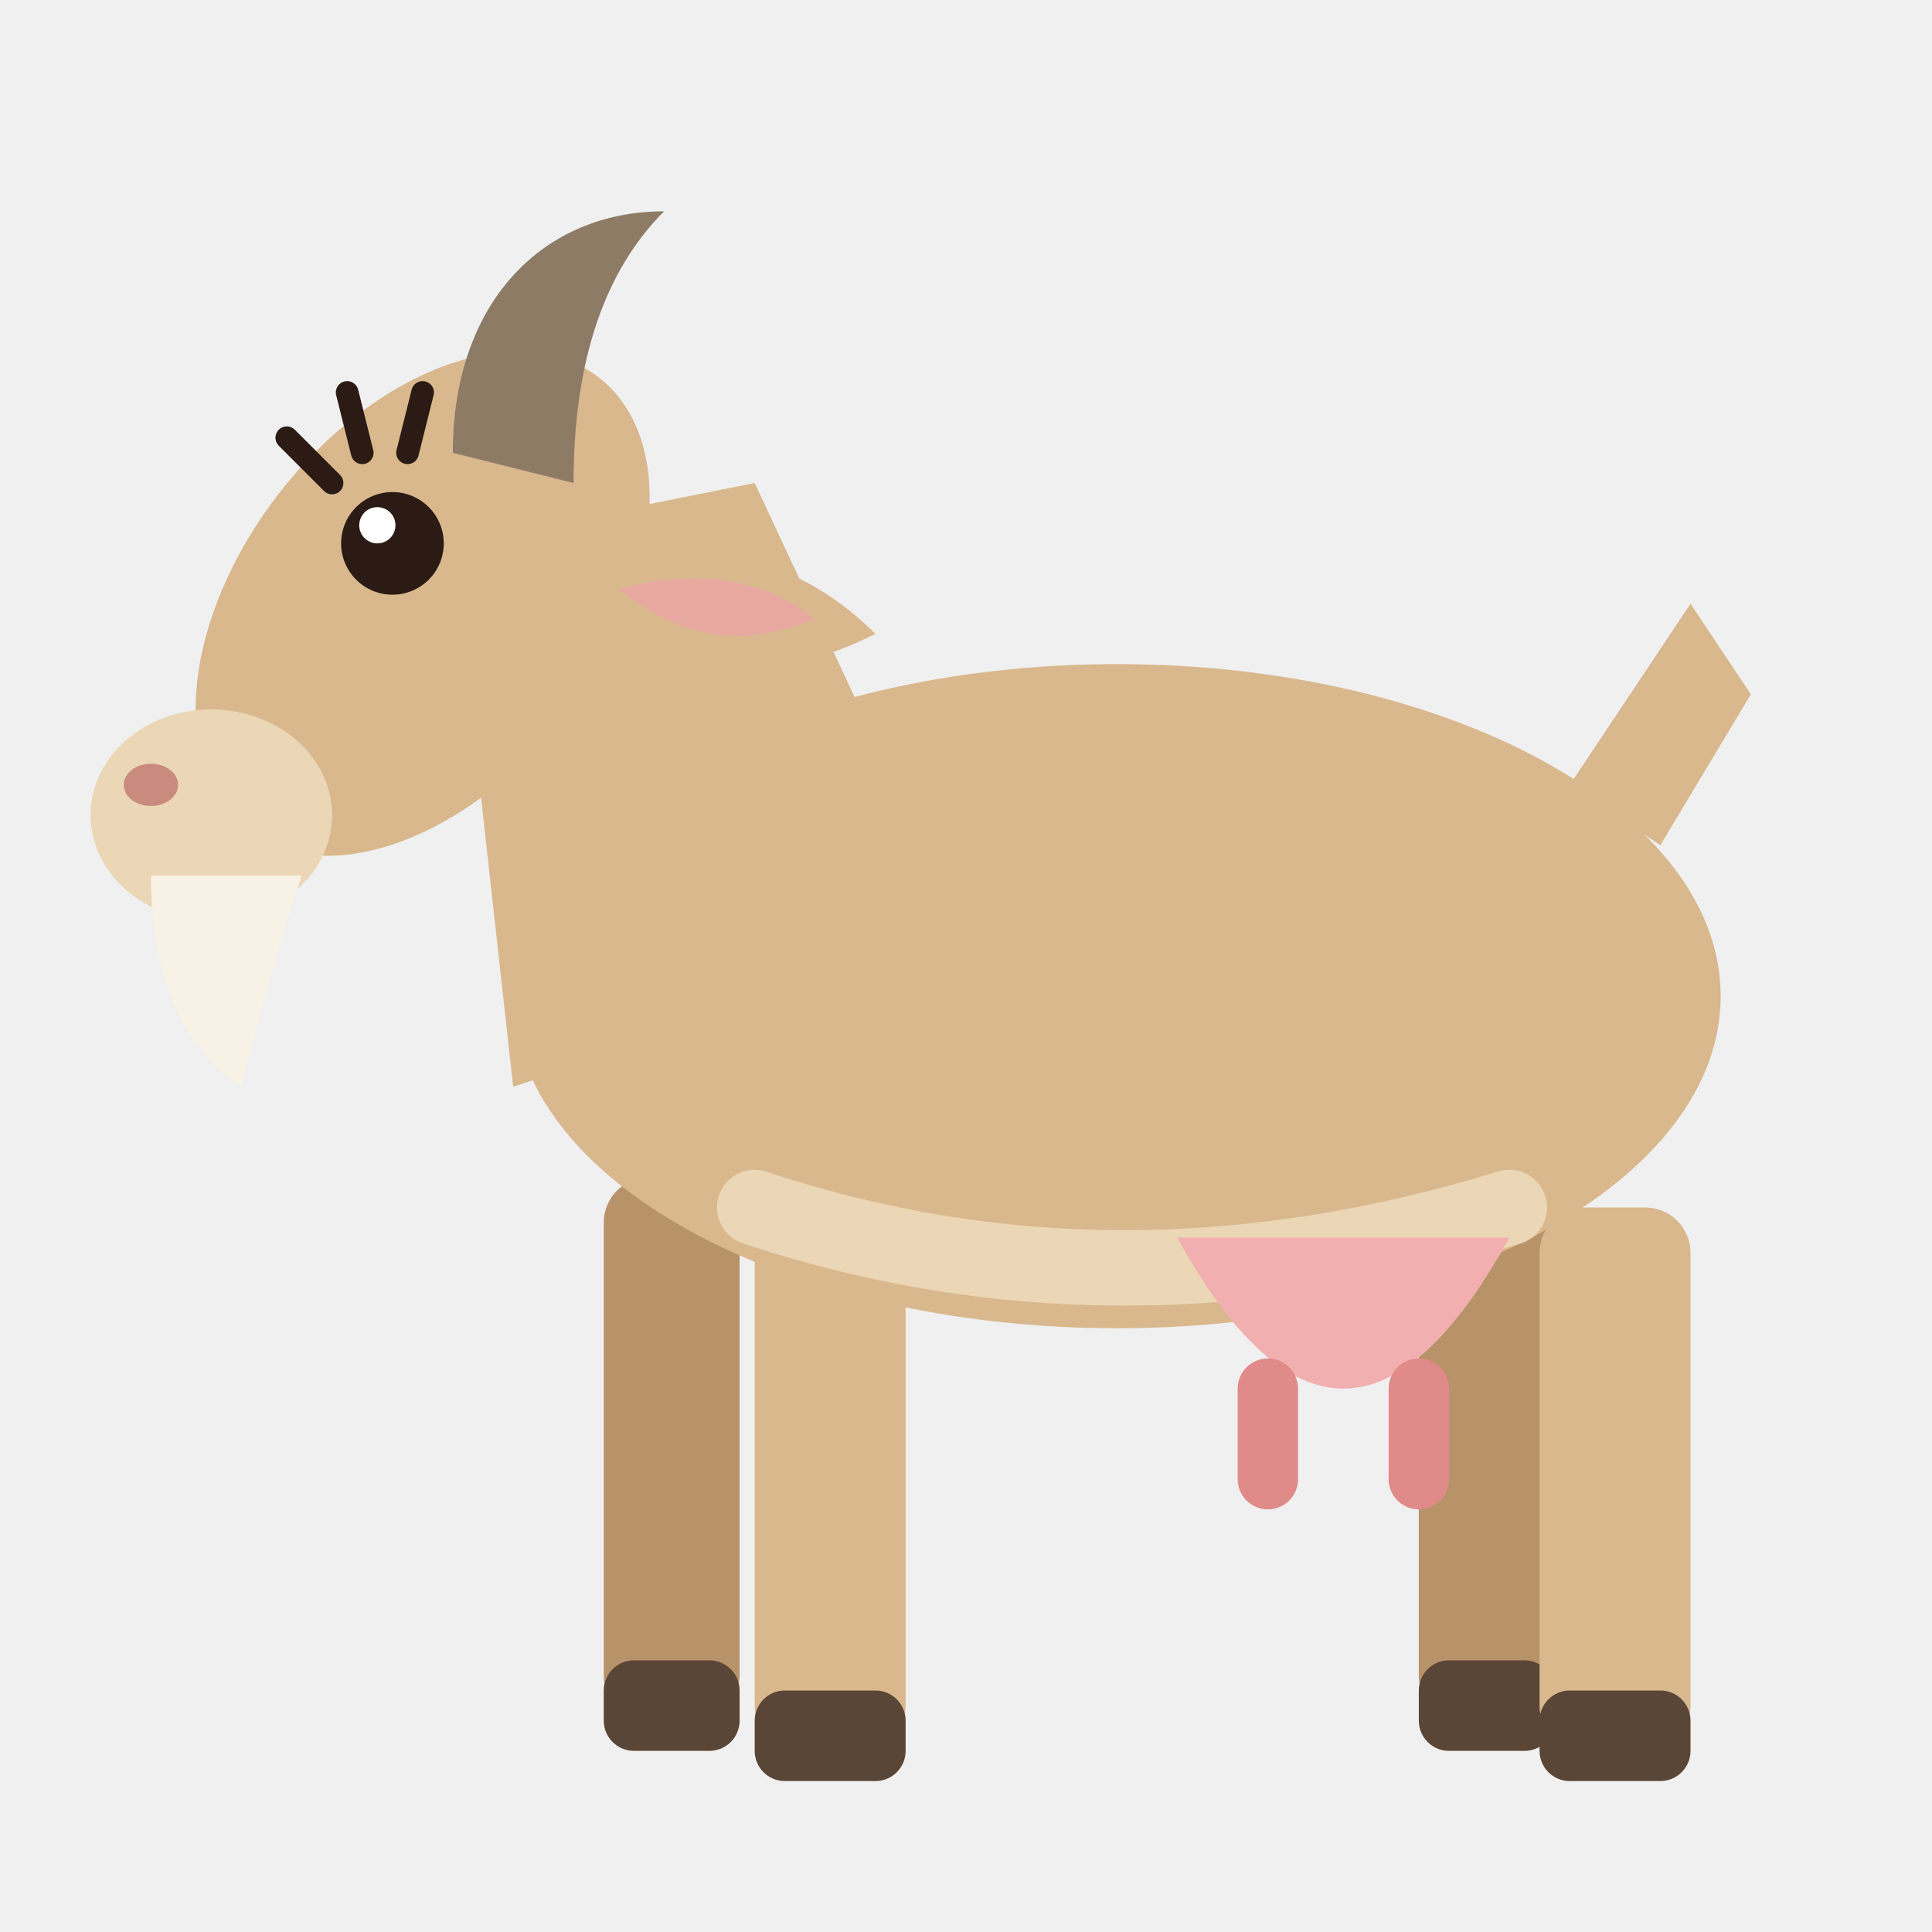
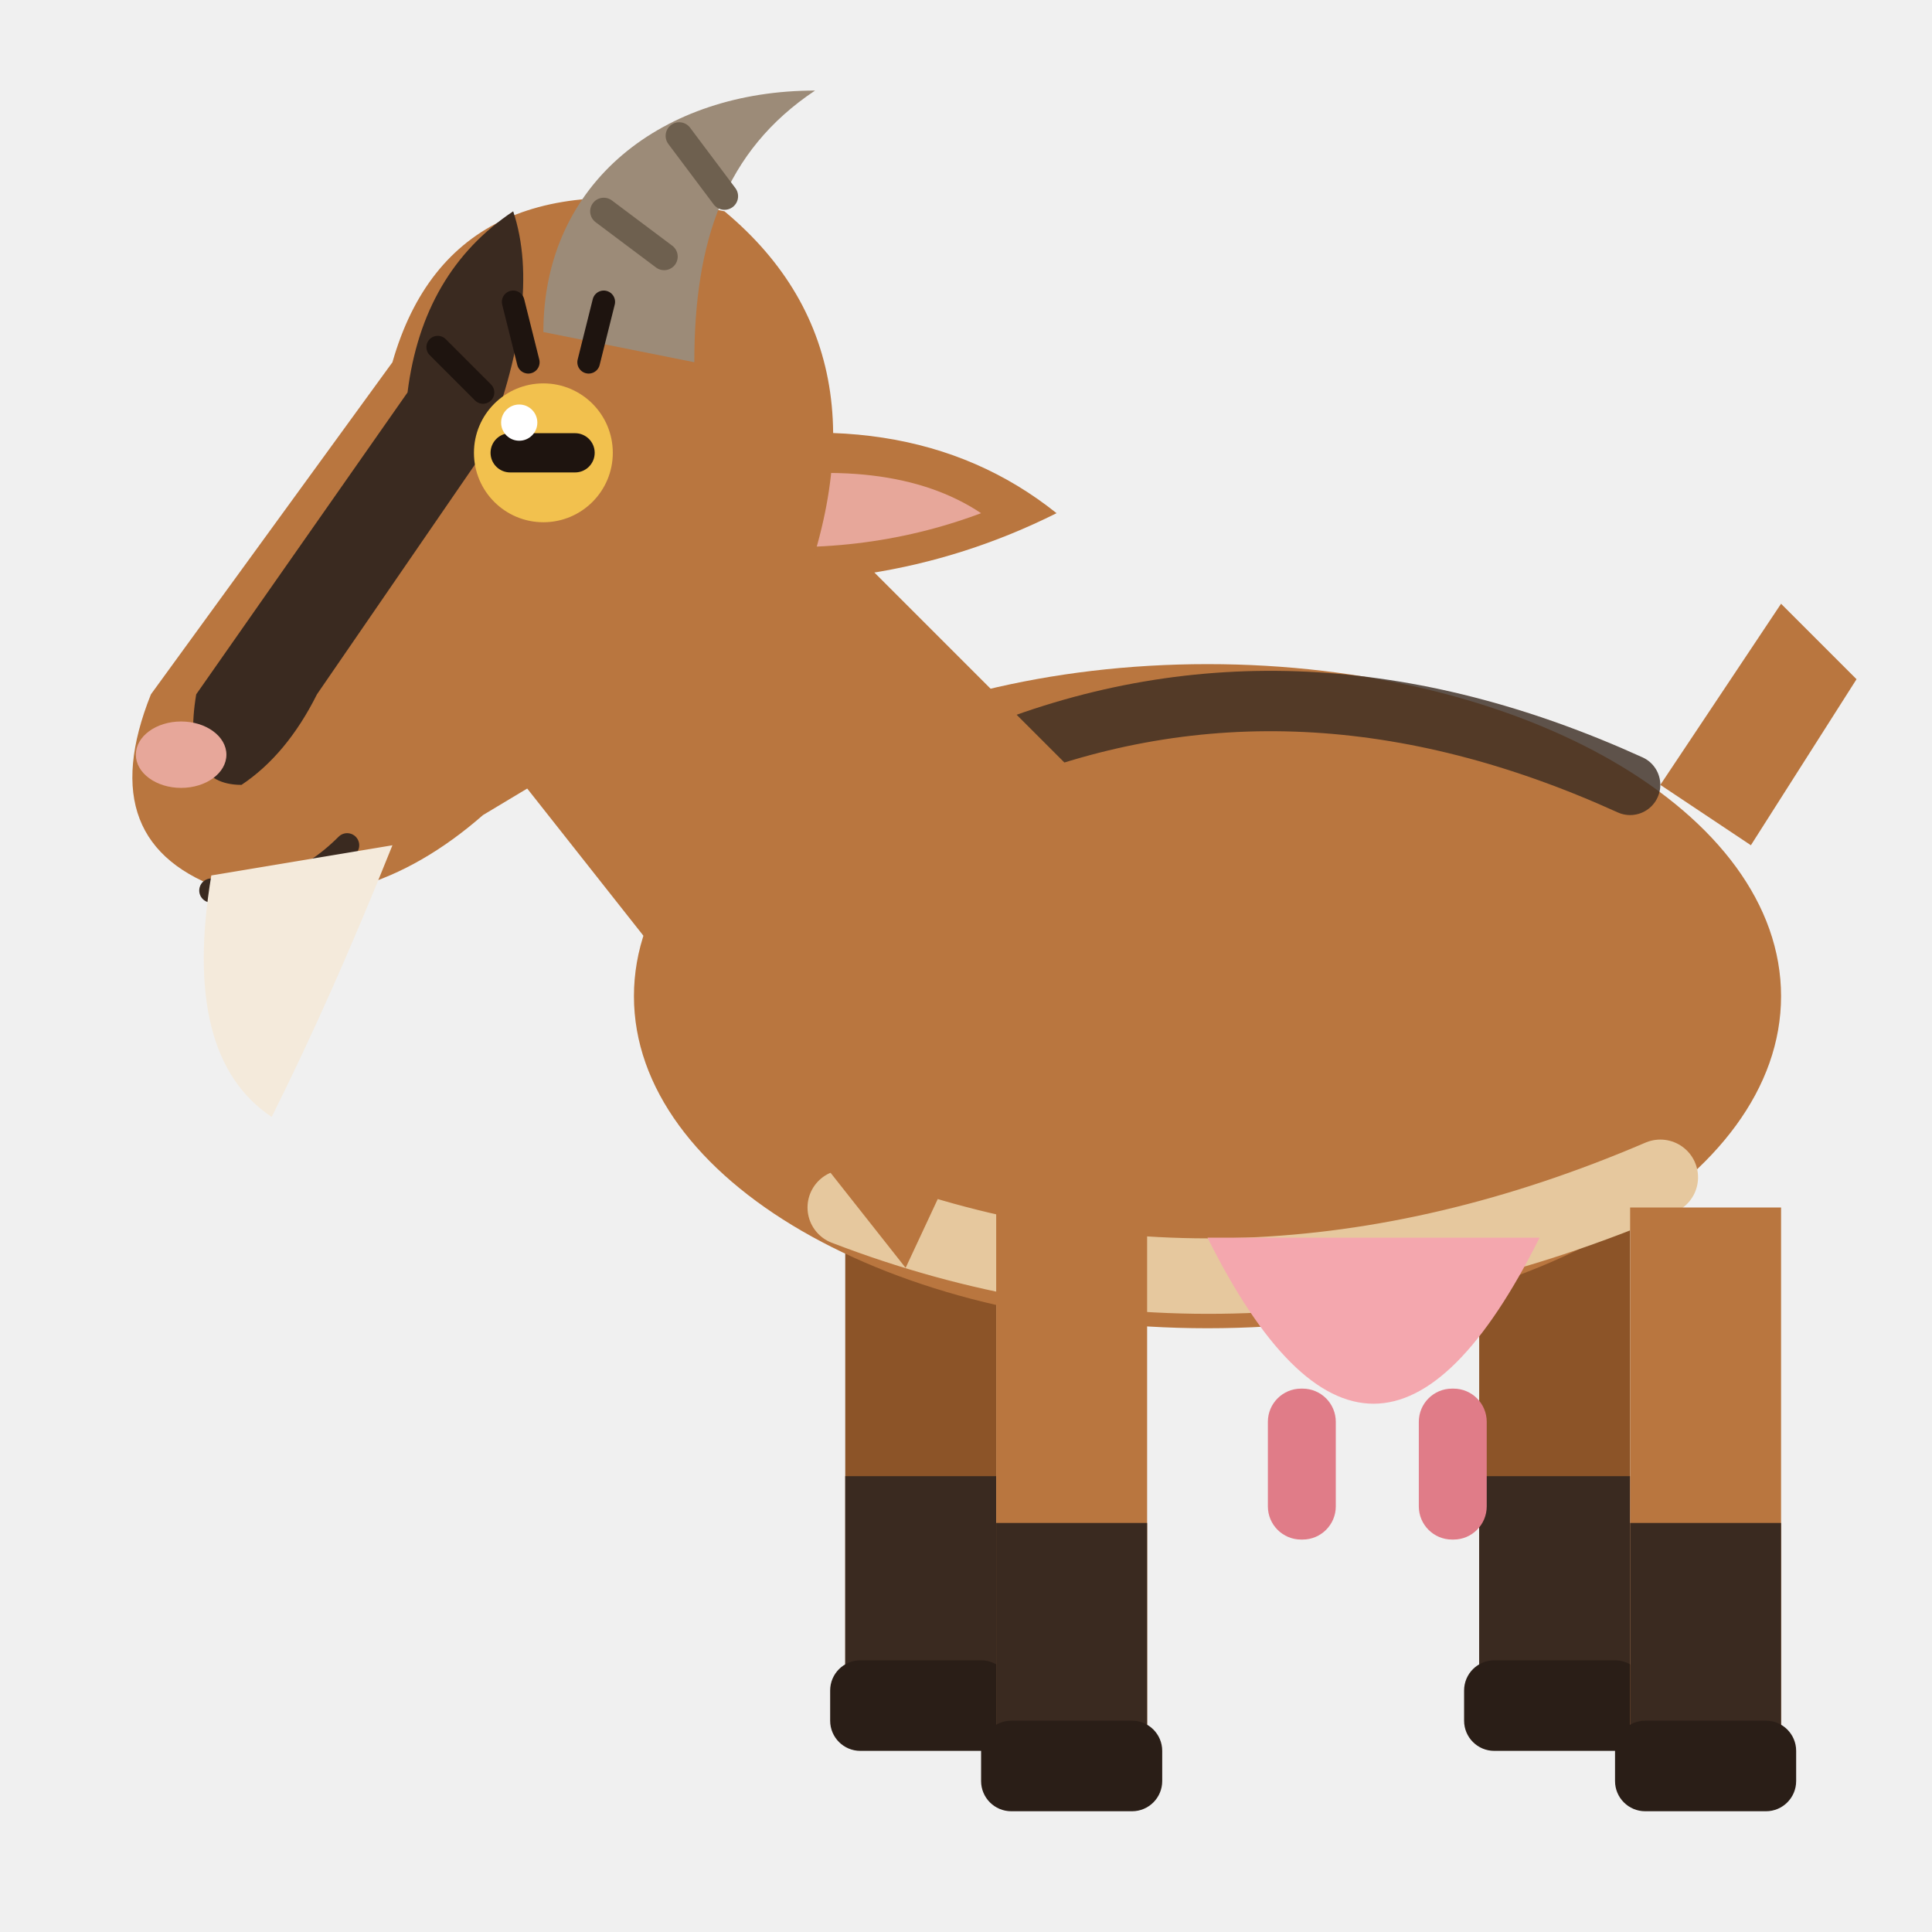
<svg xmlns="http://www.w3.org/2000/svg" viewBox="0 0 128 128">
-   <path d="M104 52l8-12 4 6-6 10Z" fill="#D9B88E" />
-   <rect x="40" y="78" width="9" height="36" rx="3" fill="#B8936A" />
-   <rect x="40" y="110" width="9" height="6" rx="2" fill="#5A4636" />
-   <rect x="94" y="78" width="9" height="36" rx="3" fill="#B8936A" />
-   <rect x="94" y="110" width="9" height="6" rx="2" fill="#5A4636" />
-   <rect x="50" y="80" width="10" height="36" rx="3" fill="#D9B88E" />
-   <rect x="50" y="112" width="10" height="6" rx="2" fill="#5A4636" />
-   <rect x="102" y="80" width="10" height="36" rx="3" fill="#D9B88E" />
-   <rect x="102" y="112" width="10" height="6" rx="2" fill="#5A4636" />
-   <ellipse cx="74" cy="66" rx="40" ry="22" fill="#D9B88E" />
-   <path d="M50 80q24 8 50 0" stroke="#EBD6B6" stroke-width="5" fill="none" stroke-linecap="round" />
-   <path d="M78 82q11 20 22 0Z" fill="#F2AFAF" />
-   <rect x="82" y="90" width="4" height="10" rx="2" fill="#E08A8A" />
-   <rect x="92" y="90" width="4" height="10" rx="2" fill="#E08A8A" />
-   <path d="M34 72L30 36l20-4 14 30Z" fill="#D9B88E" />
-   <g transform="rotate(38 28 40)">
-     <ellipse cx="28" cy="40" rx="12" ry="19" fill="#D9B88E" />
-   </g>
-   <ellipse cx="14" cy="54" rx="8" ry="7" fill="#EBD6B6" />
-   <ellipse cx="10" cy="52" rx="1.8" ry="1.4" fill="#C98B7E" />
-   <path d="M10 58Q10 68 16 72Q18 64 20 58Z" fill="#F7F1E6" />
-   <path d="M30 30C30 20 36 14 44 14C40 18 38 24 38 32Z" fill="#8E7B66" />
-   <path d="M38 38q12-4 20 4-12 6-20-4Z" fill="#D9B88E" />
-   <path d="M41 39q8-2 13 2-7 3-13-2Z" fill="#E8A9A0" />
-   <circle cx="26" cy="36" r="3.4" fill="#2B1B14" />
-   <circle cx="25" cy="34.8" r="1.2" fill="#fff" />
-   <path d="M22 32l-3-3m5 1l-1-4m4 4l1-4" stroke="#2B1B14" stroke-width="1.5" stroke-linecap="round" />
+   <path d="M110 52l8-12 5 5-7 11Z" fill="#B9763F" />
+   <path d="M56 78L66 78L66 114L56 114Z" fill="#8C5428" />
+   <path d="M56.0 97.8L66.0 97.8L66 114L56 114Z" fill="#3A2A20" />
+   <rect x="55" y="110" width="12" height="6" rx="2" fill="#2A1E17" />
+   <path d="M98 78L108 78L108 114L98 114Z" fill="#8C5428" />
+   <path d="M98.0 97.8L108.0 97.8L108 114L98 114Z" fill="#3A2A20" />
+   <rect x="97" y="110" width="12" height="6" rx="2" fill="#2A1E17" />
+   <ellipse cx="80" cy="66" rx="38" ry="22" fill="#B9763F" />
+   <path d="M56 80q26 10 54-2" stroke="#E6C89E" stroke-width="5" fill="none" stroke-linecap="round" />
+   <path d="M66 50q20-8 42 2" stroke="#3A2A20" stroke-width="4" fill="none" stroke-linecap="round" opacity=".8" />
+   <path d="M80 82q11 22 22 0Z" fill="#F4A7AE" />
+   <rect x="84" y="92" width="4.5" height="10" rx="2.2" fill="#E07C88" />
+   <rect x="94" y="92" width="4.5" height="10" rx="2.2" fill="#E07C88" />
+   <path d="M66 80L76 80L76 118L66 118Z" fill="#B9763F" />
+   <path d="M66.0 100.9L76.0 100.9L76 118L66 118Z" fill="#3A2A20" />
+   <rect x="65" y="114" width="12" height="6" rx="2" fill="#2A1E17" />
+   <path d="M108 80L118 80L118 118L108 118Z" fill="#B9763F" />
+   <path d="M108.0 100.9L118.0 100.9L118 118L108 118Z" fill="#3A2A20" />
+   <rect x="107" y="114" width="12" height="6" rx="2" fill="#2A1E17" />
+   <path d="M30 46L50 30L74 54L60 84Z" fill="#B9763F" />
+   <path d="M44 30Q60 26 70 34Q58 40 44 38Z" fill="#B9763F" />
+   <path d="M48 32Q59 30 65 34Q57 37 48 36Z" fill="#E7A79A" />
+   <path d="M48 14Q30 10 26 24L10 46Q6 56 15 59Q24 61 32 54L52 42Q60 24 48 14Z" fill="#B9763F" />
+   <path d="M34 14Q28 18 27 26L13 46Q12 52 16 52Q19 50 21 46L32 30Q36 20 34 14Z" fill="#3A2A20" />
+   <ellipse cx="12" cy="50" rx="3" ry="2.2" fill="#E7A79A" />
+   <path d="M14 59q5 1 9-3" stroke="#3A2A20" stroke-width="1.6" fill="none" stroke-linecap="round" />
+   <path d="M14 58Q12 70 18 74Q22 66 26 56Z" fill="#F4EADB" />
+   <path d="M36 22C36 12 44 6 54 6C48 10 46 16 46 24Z" fill="#9C8B78" />
+   <path d="M40 14l4 3m1-8l3 4" stroke="#6E604F" stroke-width="1.8" stroke-linecap="round" />
+   <circle cx="36" cy="30" r="4.6" fill="#F2C14E" />
+   <rect x="32.5" y="28.7" width="6.9" height="2.6" rx="1.3" fill="#1E140F" />
+   <circle cx="34.4" cy="28" r="1.2" fill="#fff" />
+   <path d="M32 26l-3-3m6 1l-1-4m5 4l1-4" stroke="#1E140F" stroke-width="1.5" stroke-linecap="round" />
</svg>
